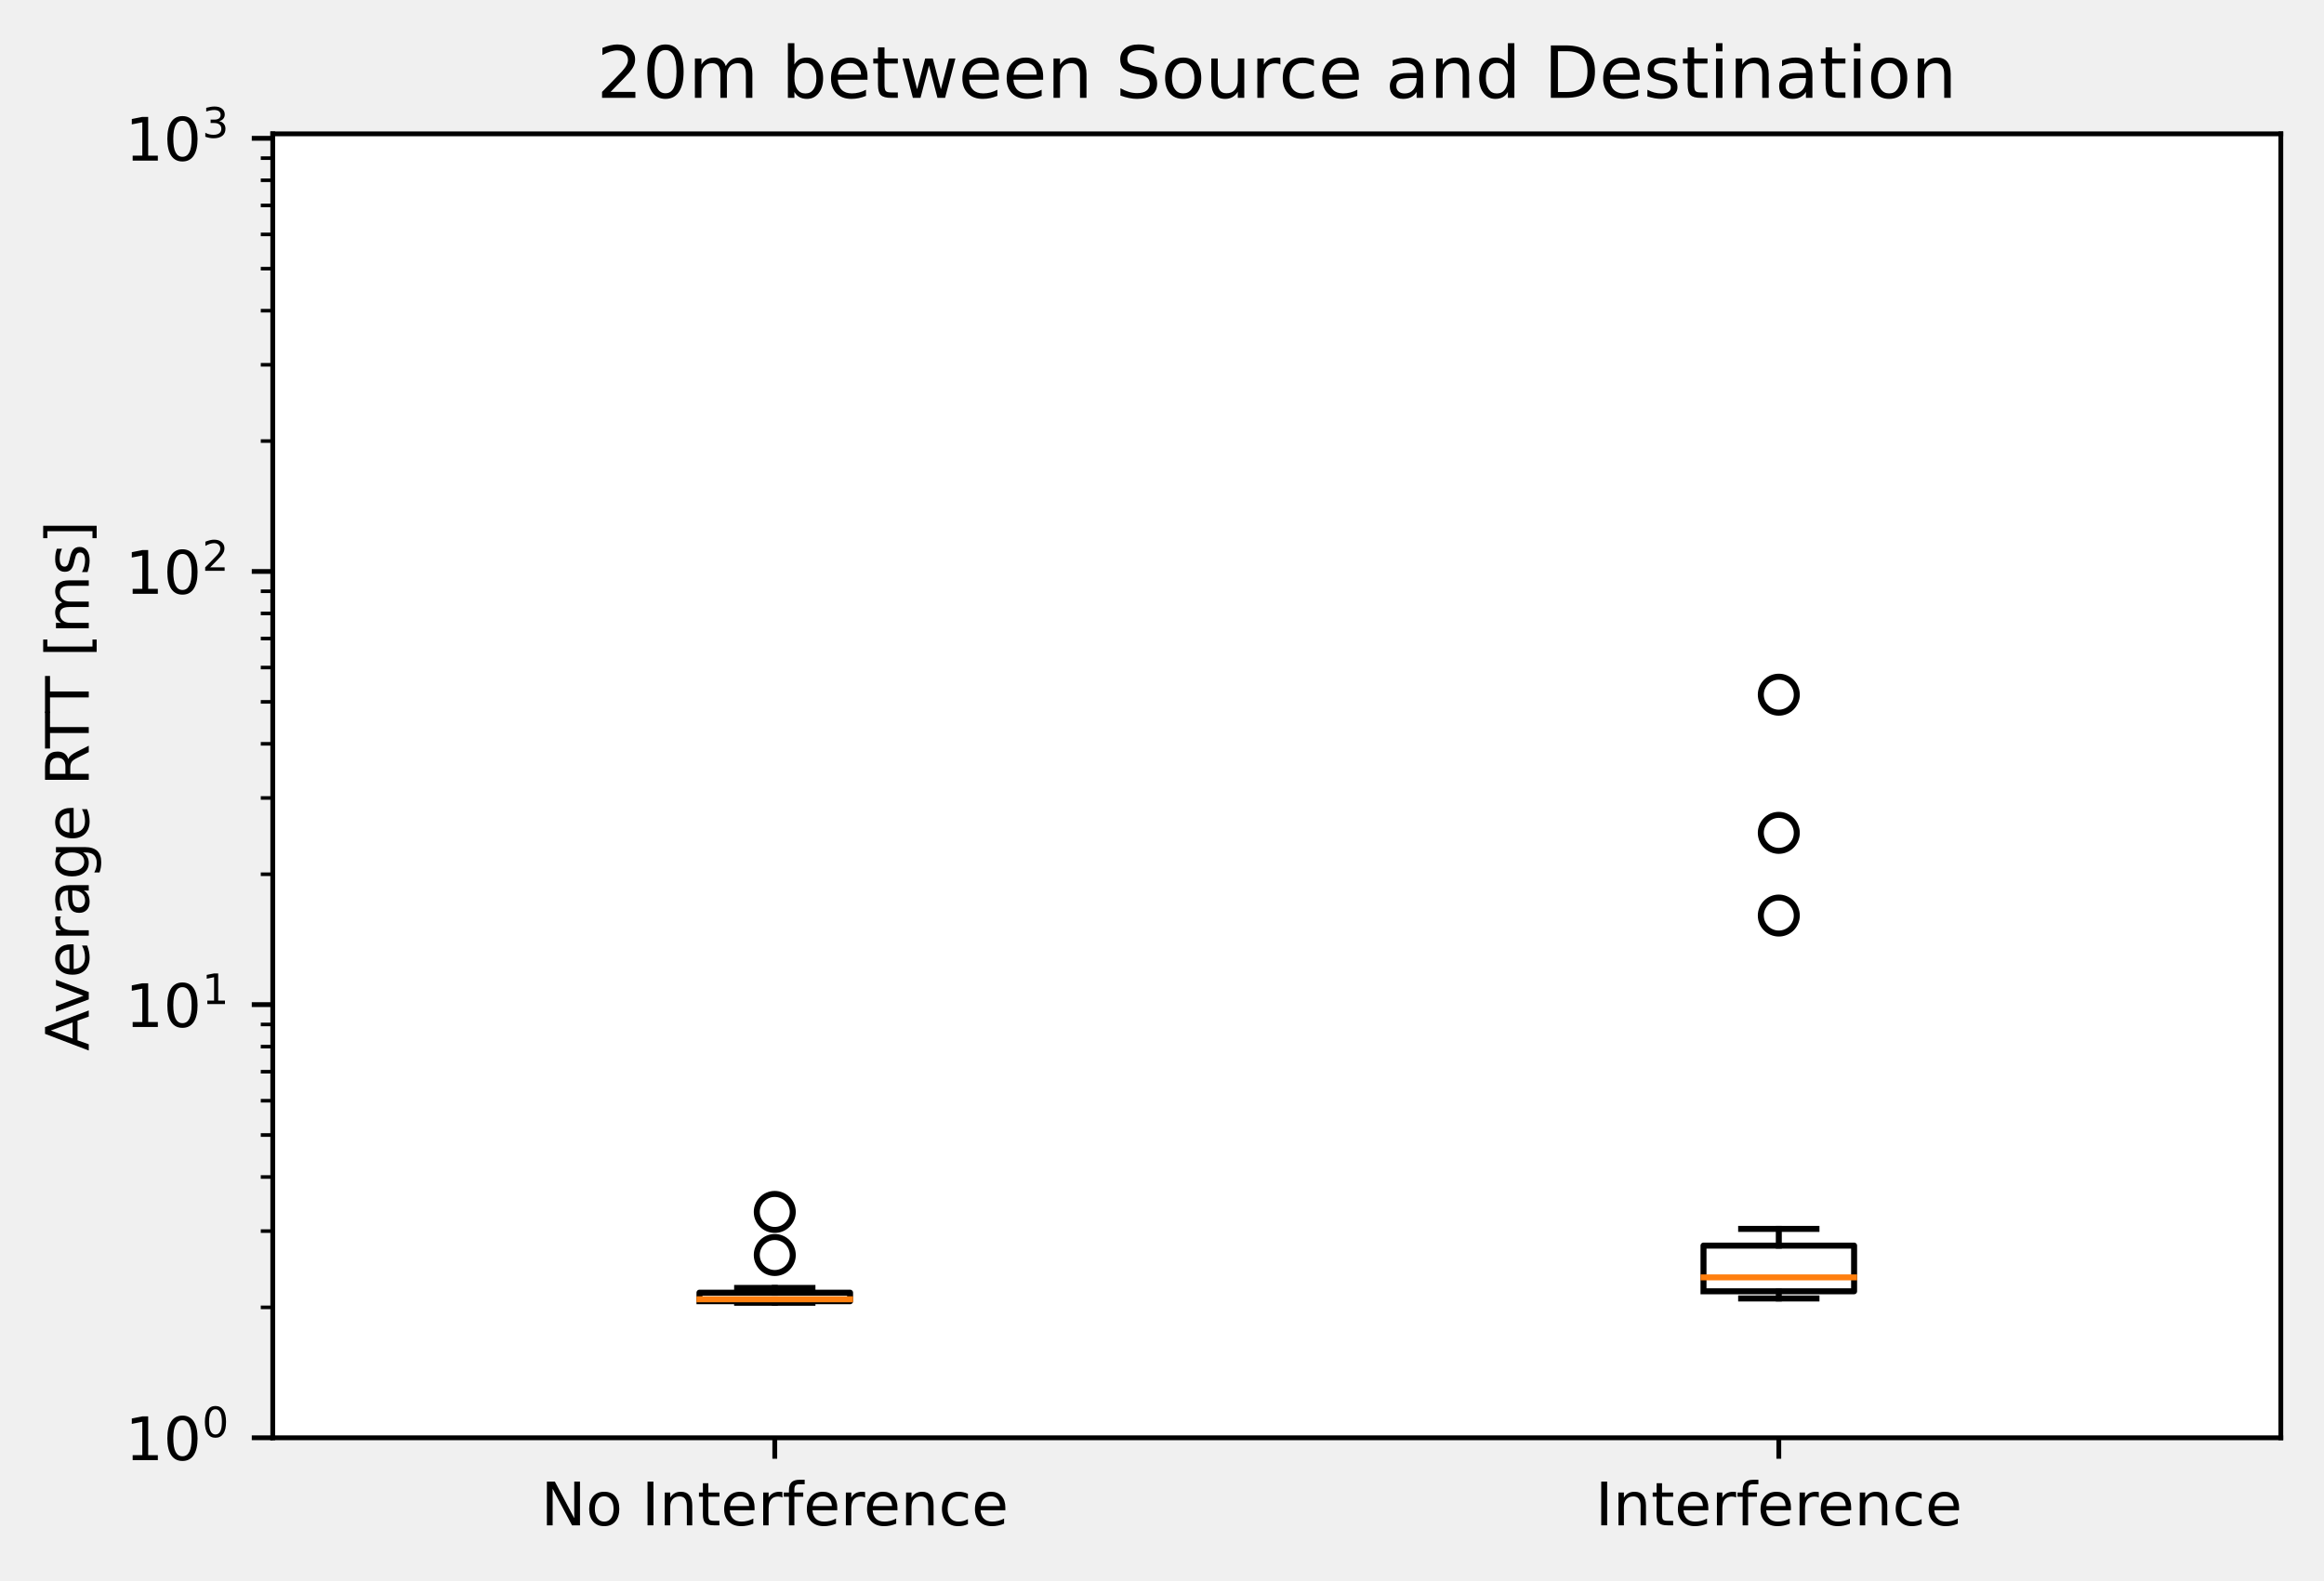
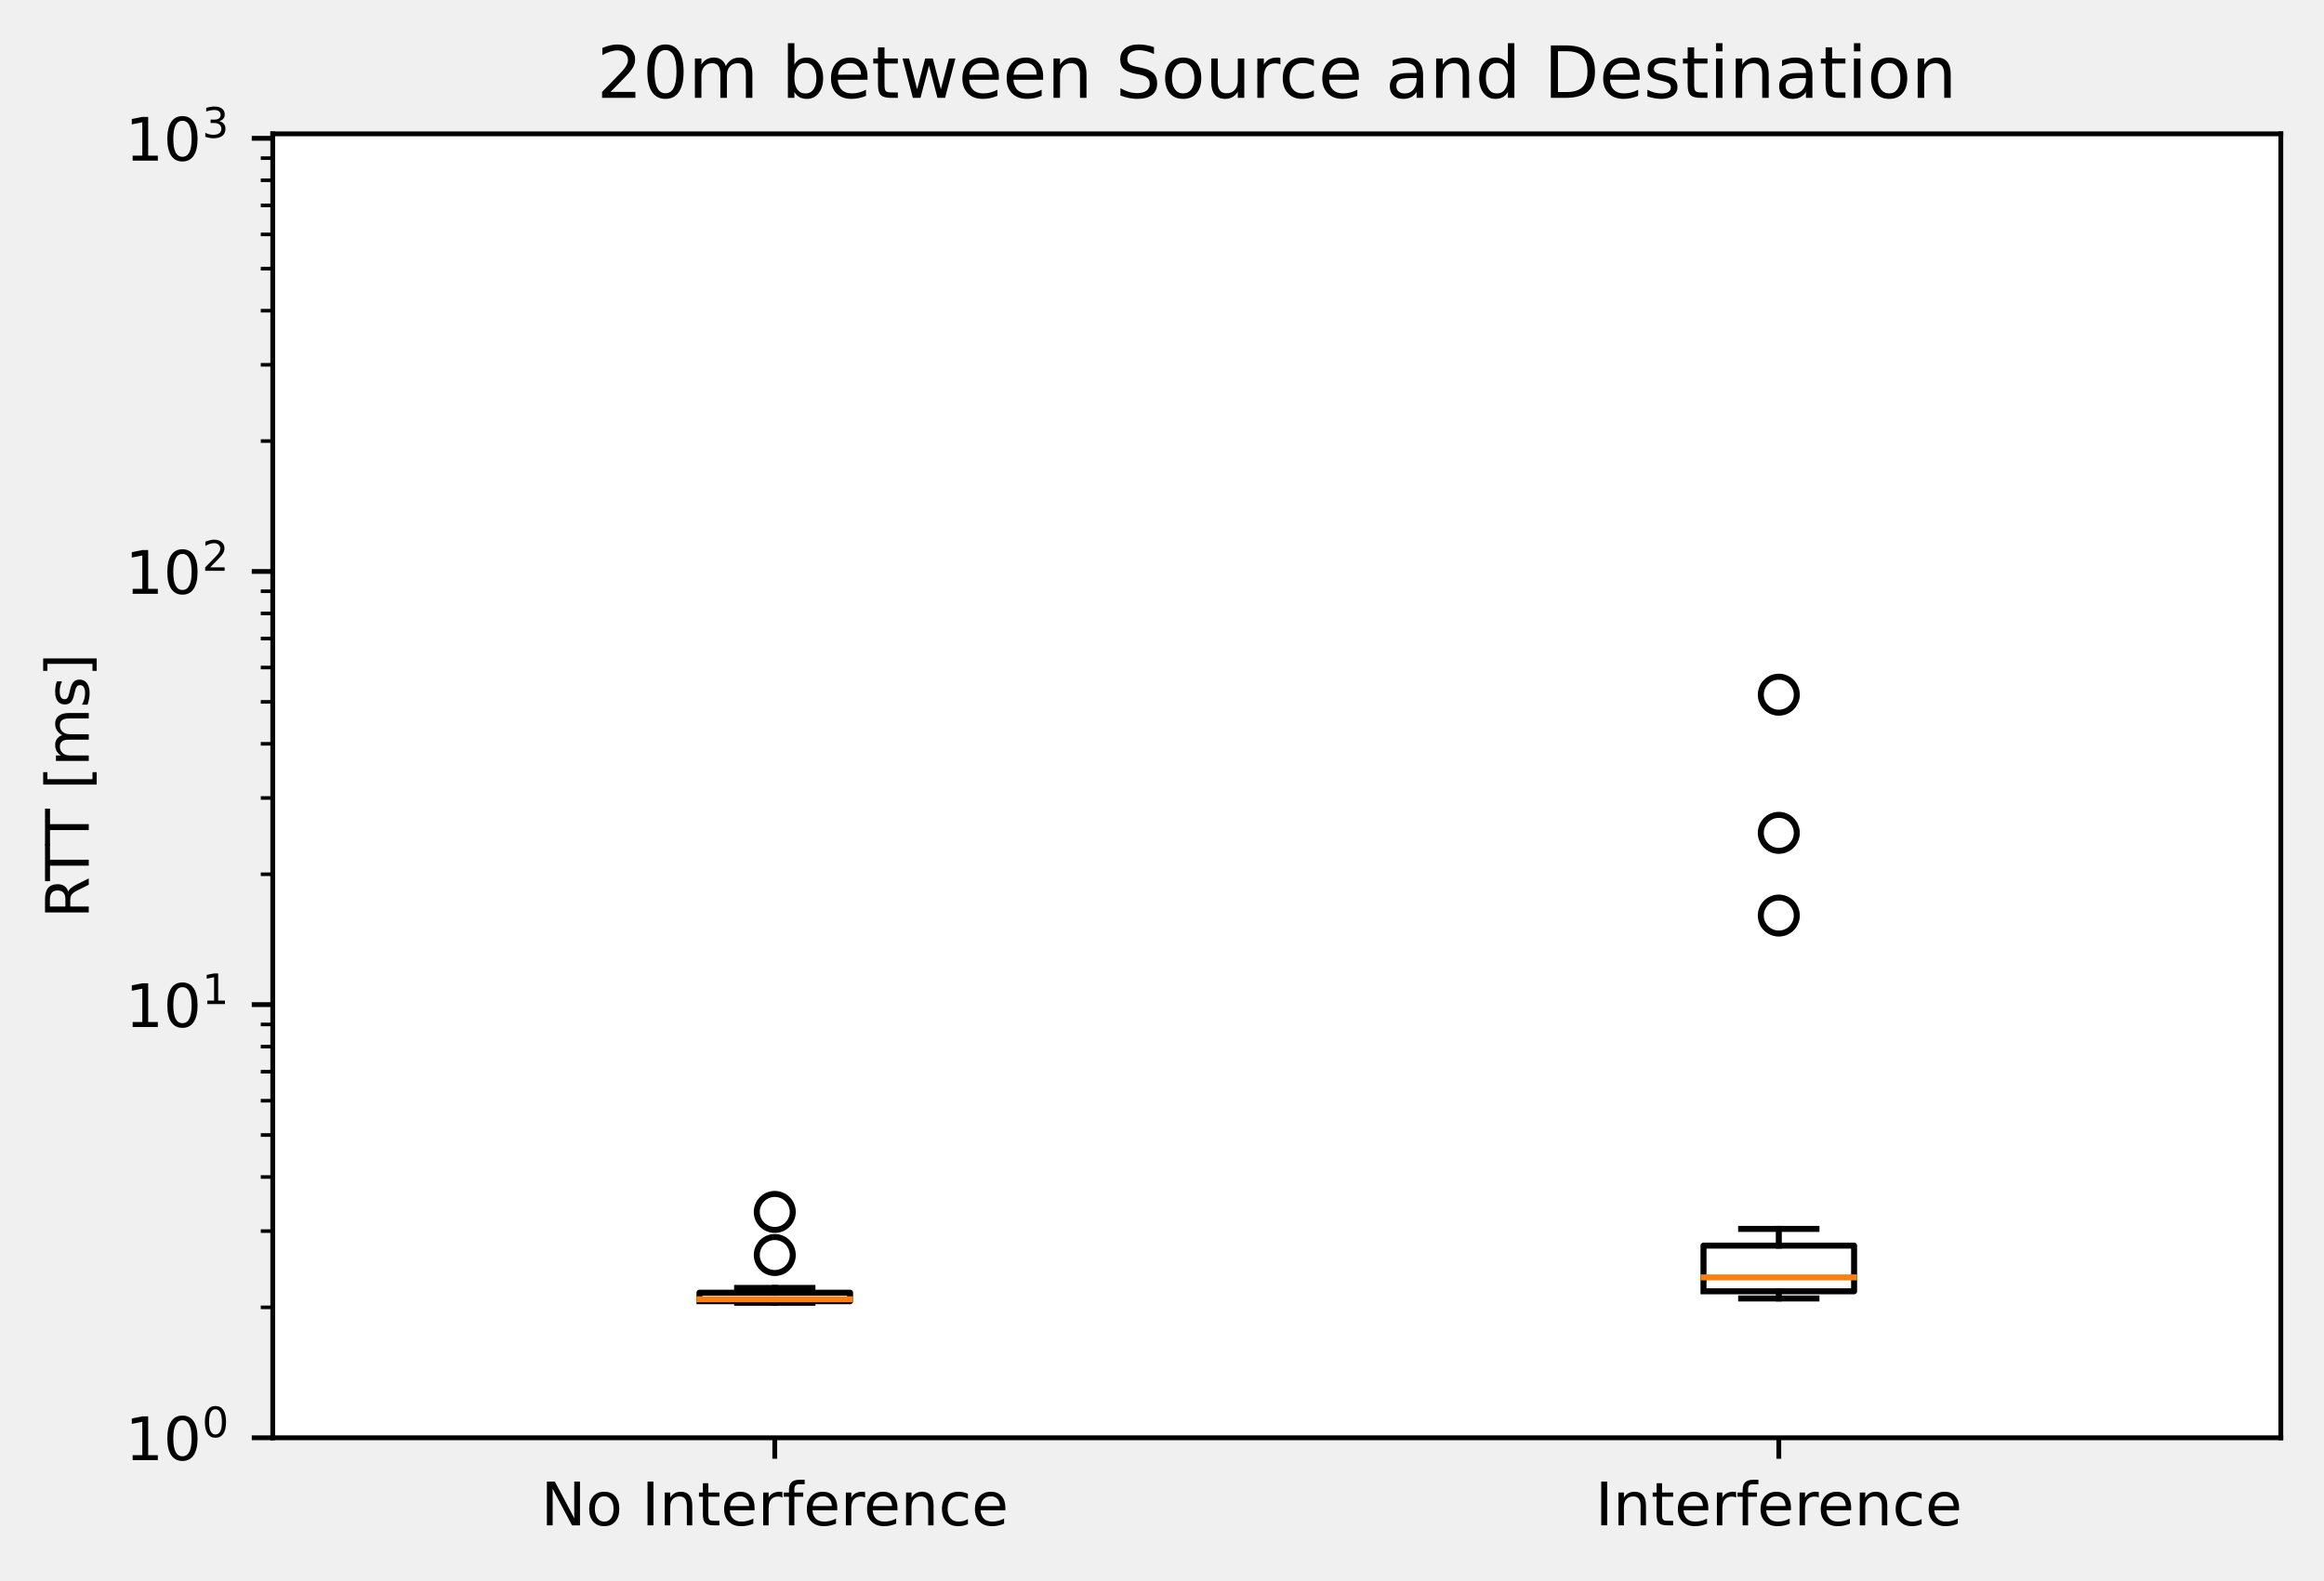
<svg xmlns="http://www.w3.org/2000/svg" xmlns:xlink="http://www.w3.org/1999/xlink" height="263.636pt" version="1.1" viewBox="0 0 387.478 263.636" width="387.478pt">
  <defs>
    <style type="text/css">*{stroke-linecap:butt;stroke-linejoin:round;}</style>
  </defs>
  <g id="figure_1">
    <g id="patch_1">
      <path d="M 0 263.636  L 387.478 263.636  L 387.478 0  L 0 0  z " style="fill:none;" />
    </g>
    <g id="axes_1">
      <g id="patch_2">
        <path d="M 45.478 239.758  L 380.278 239.758  L 380.278 22.318  L 45.478 22.318  z " style="fill:#ffffff;" />
      </g>
      <g id="matplotlib.axis_1">
        <g id="xtick_1">
          <g id="line2d_1">
            <defs>
-               <path d="M 0 0  L 0 3.5  " id="m90da1ed506" style="stroke:#000000;stroke-width:0.8;" />
+               <path d="M 0 0  L 0 3.5  " id="m9124fee676" style="stroke:#000000;stroke-width:0.8;" />
            </defs>
            <g>
-               <use style="stroke:#000000;stroke-width:0.8;" x="129.178" xlink:href="#m90da1ed506" y="239.758" />
+               <use style="stroke:#000000;stroke-width:0.8;" x="129.178" xlink:href="#m9124fee676" y="239.758" />
            </g>
          </g>
          <g id="text_1">
            <g transform="translate(90.20234 254.3566)scale(0.1 -0.1)">
              <defs>
                <path d="M 628 4666  L 1478 4666  L 3547 763  L 3547 4666  L 4159 4666  L 4159 0  L 3309 0  L 1241 3903  L 1241 0  L 628 0  L 628 4666  z " id="DejaVuSans-4e" transform="scale(0.015625)" />
                <path d="M 1959 3097  Q 1497 3097 1228 2736  Q 959 2375 959 1747  Q 959 1119 1226 758  Q 1494 397 1959 397  Q 2419 397 2687 759  Q 2956 1122 2956 1747  Q 2956 2369 2687 2733  Q 2419 3097 1959 3097  z M 1959 3584  Q 2709 3584 3137 3096  Q 3566 2609 3566 1747  Q 3566 888 3137 398  Q 2709 -91 1959 -91  Q 1206 -91 779 398  Q 353 888 353 1747  Q 353 2609 779 3096  Q 1206 3584 1959 3584  z " id="DejaVuSans-6f" transform="scale(0.015625)" />
                <path id="DejaVuSans-20" transform="scale(0.015625)" />
                <path d="M 628 4666  L 1259 4666  L 1259 0  L 628 0  L 628 4666  z " id="DejaVuSans-49" transform="scale(0.015625)" />
                <path d="M 3513 2113  L 3513 0  L 2938 0  L 2938 2094  Q 2938 2591 2744 2837  Q 2550 3084 2163 3084  Q 1697 3084 1428 2787  Q 1159 2491 1159 1978  L 1159 0  L 581 0  L 581 3500  L 1159 3500  L 1159 2956  Q 1366 3272 1645 3428  Q 1925 3584 2291 3584  Q 2894 3584 3203 3211  Q 3513 2838 3513 2113  z " id="DejaVuSans-6e" transform="scale(0.015625)" />
                <path d="M 1172 4494  L 1172 3500  L 2356 3500  L 2356 3053  L 1172 3053  L 1172 1153  Q 1172 725 1289 603  Q 1406 481 1766 481  L 2356 481  L 2356 0  L 1766 0  Q 1100 0 847 248  Q 594 497 594 1153  L 594 3053  L 172 3053  L 172 3500  L 594 3500  L 594 4494  L 1172 4494  z " id="DejaVuSans-74" transform="scale(0.015625)" />
                <path d="M 3597 1894  L 3597 1613  L 953 1613  Q 991 1019 1311 708  Q 1631 397 2203 397  Q 2534 397 2845 478  Q 3156 559 3463 722  L 3463 178  Q 3153 47 2828 -22  Q 2503 -91 2169 -91  Q 1331 -91 842 396  Q 353 884 353 1716  Q 353 2575 817 3079  Q 1281 3584 2069 3584  Q 2775 3584 3186 3129  Q 3597 2675 3597 1894  z M 3022 2063  Q 3016 2534 2758 2815  Q 2500 3097 2075 3097  Q 1594 3097 1305 2825  Q 1016 2553 972 2059  L 3022 2063  z " id="DejaVuSans-65" transform="scale(0.015625)" />
                <path d="M 2631 2963  Q 2534 3019 2420 3045  Q 2306 3072 2169 3072  Q 1681 3072 1420 2755  Q 1159 2438 1159 1844  L 1159 0  L 581 0  L 581 3500  L 1159 3500  L 1159 2956  Q 1341 3275 1631 3429  Q 1922 3584 2338 3584  Q 2397 3584 2469 3576  Q 2541 3569 2628 3553  L 2631 2963  z " id="DejaVuSans-72" transform="scale(0.015625)" />
                <path d="M 2375 4863  L 2375 4384  L 1825 4384  Q 1516 4384 1395 4259  Q 1275 4134 1275 3809  L 1275 3500  L 2222 3500  L 2222 3053  L 1275 3053  L 1275 0  L 697 0  L 697 3053  L 147 3053  L 147 3500  L 697 3500  L 697 3744  Q 697 4328 969 4595  Q 1241 4863 1831 4863  L 2375 4863  z " id="DejaVuSans-66" transform="scale(0.015625)" />
                <path d="M 3122 3366  L 3122 2828  Q 2878 2963 2633 3030  Q 2388 3097 2138 3097  Q 1578 3097 1268 2742  Q 959 2388 959 1747  Q 959 1106 1268 751  Q 1578 397 2138 397  Q 2388 397 2633 464  Q 2878 531 3122 666  L 3122 134  Q 2881 22 2623 -34  Q 2366 -91 2075 -91  Q 1284 -91 818 406  Q 353 903 353 1747  Q 353 2603 823 3093  Q 1294 3584 2113 3584  Q 2378 3584 2631 3529  Q 2884 3475 3122 3366  z " id="DejaVuSans-63" transform="scale(0.015625)" />
              </defs>
              <use xlink:href="#DejaVuSans-4e" />
              <use x="74.805" xlink:href="#DejaVuSans-6f" />
              <use x="135.986" xlink:href="#DejaVuSans-20" />
              <use x="167.773" xlink:href="#DejaVuSans-49" />
              <use x="197.266" xlink:href="#DejaVuSans-6e" />
              <use x="260.645" xlink:href="#DejaVuSans-74" />
              <use x="299.854" xlink:href="#DejaVuSans-65" />
              <use x="361.377" xlink:href="#DejaVuSans-72" />
              <use x="402.49" xlink:href="#DejaVuSans-66" />
              <use x="437.695" xlink:href="#DejaVuSans-65" />
              <use x="499.219" xlink:href="#DejaVuSans-72" />
              <use x="538.082" xlink:href="#DejaVuSans-65" />
              <use x="599.605" xlink:href="#DejaVuSans-6e" />
              <use x="662.984" xlink:href="#DejaVuSans-63" />
              <use x="717.965" xlink:href="#DejaVuSans-65" />
            </g>
          </g>
        </g>
        <g id="xtick_2">
          <g id="line2d_2">
            <g>
-               <use style="stroke:#000000;stroke-width:0.8;" x="296.578" xlink:href="#m90da1ed506" y="239.758" />
+               <use style="stroke:#000000;stroke-width:0.8;" x="296.578" xlink:href="#m9124fee676" y="239.758" />
            </g>
          </g>
          <g id="text_2">
            <g transform="translate(265.9914 254.3566)scale(0.1 -0.1)">
              <use xlink:href="#DejaVuSans-49" />
              <use x="29.492" xlink:href="#DejaVuSans-6e" />
              <use x="92.871" xlink:href="#DejaVuSans-74" />
              <use x="132.08" xlink:href="#DejaVuSans-65" />
              <use x="193.604" xlink:href="#DejaVuSans-72" />
              <use x="234.717" xlink:href="#DejaVuSans-66" />
              <use x="269.922" xlink:href="#DejaVuSans-65" />
              <use x="331.445" xlink:href="#DejaVuSans-72" />
              <use x="370.309" xlink:href="#DejaVuSans-65" />
              <use x="431.832" xlink:href="#DejaVuSans-6e" />
              <use x="495.211" xlink:href="#DejaVuSans-63" />
              <use x="550.191" xlink:href="#DejaVuSans-65" />
            </g>
          </g>
        </g>
      </g>
      <g id="matplotlib.axis_2">
        <g id="ytick_1">
          <g id="line2d_3">
            <defs>
-               <path d="M 0 0  L -3.5 0  " id="md809c5bd81" style="stroke:#000000;stroke-width:0.8;" />
+               <path d="M 0 0  L -3.5 0  " id="mfa837b51e6" style="stroke:#000000;stroke-width:0.8;" />
            </defs>
            <g>
-               <use style="stroke:#000000;stroke-width:0.8;" x="45.478" xlink:href="#md809c5bd81" y="239.758" />
+               <use style="stroke:#000000;stroke-width:0.8;" x="45.478" xlink:href="#mfa837b51e6" y="239.758" />
            </g>
          </g>
          <g id="text_3">
            <g transform="translate(20.87813 243.5573)scale(0.1 -0.1)">
              <defs>
                <path d="M 794 531  L 1825 531  L 1825 4091  L 703 3866  L 703 4441  L 1819 4666  L 2450 4666  L 2450 531  L 3481 531  L 3481 0  L 794 0  L 794 531  z " id="DejaVuSans-31" transform="scale(0.015625)" />
                <path d="M 2034 4250  Q 1547 4250 1301 3770  Q 1056 3291 1056 2328  Q 1056 1369 1301 889  Q 1547 409 2034 409  Q 2525 409 2770 889  Q 3016 1369 3016 2328  Q 3016 3291 2770 3770  Q 2525 4250 2034 4250  z M 2034 4750  Q 2819 4750 3233 4129  Q 3647 3509 3647 2328  Q 3647 1150 3233 529  Q 2819 -91 2034 -91  Q 1250 -91 836 529  Q 422 1150 422 2328  Q 422 3509 836 4129  Q 1250 4750 2034 4750  z " id="DejaVuSans-30" transform="scale(0.015625)" />
              </defs>
              <use transform="translate(0 0.765625)" xlink:href="#DejaVuSans-31" />
              <use transform="translate(63.62305 0.765625)" xlink:href="#DejaVuSans-30" />
              <use transform="translate(128.2031 39.04688)scale(0.7)" xlink:href="#DejaVuSans-30" />
            </g>
          </g>
        </g>
        <g id="ytick_2">
          <g id="line2d_4">
            <g>
-               <use style="stroke:#000000;stroke-width:0.8;" x="45.478" xlink:href="#md809c5bd81" y="167.526" />
+               <use style="stroke:#000000;stroke-width:0.8;" x="45.478" xlink:href="#mfa837b51e6" y="167.526" />
            </g>
          </g>
          <g id="text_4">
            <g transform="translate(20.87813 171.3253)scale(0.1 -0.1)">
              <use transform="translate(0 0.684375)" xlink:href="#DejaVuSans-31" />
              <use transform="translate(63.62305 0.684375)" xlink:href="#DejaVuSans-30" />
              <use transform="translate(128.2031 38.96563)scale(0.7)" xlink:href="#DejaVuSans-31" />
            </g>
          </g>
        </g>
        <g id="ytick_3">
          <g id="line2d_5">
            <g>
-               <use style="stroke:#000000;stroke-width:0.8;" x="45.478" xlink:href="#md809c5bd81" y="95.294" />
+               <use style="stroke:#000000;stroke-width:0.8;" x="45.478" xlink:href="#mfa837b51e6" y="95.294" />
            </g>
          </g>
          <g id="text_5">
            <g transform="translate(20.87813 99.09333)scale(0.1 -0.1)">
              <defs>
                <path d="M 1228 531  L 3431 531  L 3431 0  L 469 0  L 469 531  Q 828 903 1448 1529  Q 2069 2156 2228 2338  Q 2531 2678 2651 2914  Q 2772 3150 2772 3378  Q 2772 3750 2511 3984  Q 2250 4219 1831 4219  Q 1534 4219 1204 4116  Q 875 4013 500 3803  L 500 4441  Q 881 4594 1212 4672  Q 1544 4750 1819 4750  Q 2544 4750 2975 4387  Q 3406 4025 3406 3419  Q 3406 3131 3298 2873  Q 3191 2616 2906 2266  Q 2828 2175 2409 1742  Q 1991 1309 1228 531  z " id="DejaVuSans-32" transform="scale(0.015625)" />
              </defs>
              <use transform="translate(0 0.765625)" xlink:href="#DejaVuSans-31" />
              <use transform="translate(63.62305 0.765625)" xlink:href="#DejaVuSans-30" />
              <use transform="translate(128.2031 39.04688)scale(0.7)" xlink:href="#DejaVuSans-32" />
            </g>
          </g>
        </g>
        <g id="ytick_4">
          <g id="line2d_6">
            <g>
-               <use style="stroke:#000000;stroke-width:0.8;" x="45.478" xlink:href="#md809c5bd81" y="23.062" />
+               <use style="stroke:#000000;stroke-width:0.8;" x="45.478" xlink:href="#mfa837b51e6" y="23.062" />
            </g>
          </g>
          <g id="text_6">
            <g transform="translate(20.87813 26.86133)scale(0.1 -0.1)">
              <defs>
                <path d="M 2597 2516  Q 3050 2419 3304 2112  Q 3559 1806 3559 1356  Q 3559 666 3084 287  Q 2609 -91 1734 -91  Q 1441 -91 1130 -33  Q 819 25 488 141  L 488 750  Q 750 597 1062 519  Q 1375 441 1716 441  Q 2309 441 2620 675  Q 2931 909 2931 1356  Q 2931 1769 2642 2001  Q 2353 2234 1838 2234  L 1294 2234  L 1294 2753  L 1863 2753  Q 2328 2753 2575 2939  Q 2822 3125 2822 3475  Q 2822 3834 2567 4026  Q 2313 4219 1838 4219  Q 1578 4219 1281 4162  Q 984 4106 628 3988  L 628 4550  Q 988 4650 1302 4700  Q 1616 4750 1894 4750  Q 2613 4750 3031 4423  Q 3450 4097 3450 3541  Q 3450 3153 3228 2886  Q 3006 2619 2597 2516  z " id="DejaVuSans-33" transform="scale(0.015625)" />
              </defs>
              <use transform="translate(0 0.765625)" xlink:href="#DejaVuSans-31" />
              <use transform="translate(63.62305 0.765625)" xlink:href="#DejaVuSans-30" />
              <use transform="translate(128.2031 39.04688)scale(0.7)" xlink:href="#DejaVuSans-33" />
            </g>
          </g>
        </g>
        <g id="ytick_5">
          <g id="line2d_7">
            <defs>
-               <path d="M 0 0  L -2 0  " id="mb0382b0c5c" style="stroke:#000000;stroke-width:0.6;" />
+               <path d="M 0 0  L -2 0  " id="mb1463abcd6" style="stroke:#000000;stroke-width:0.6;" />
            </defs>
            <g>
-               <use style="stroke:#000000;stroke-width:0.6;" x="45.478" xlink:href="#mb0382b0c5c" y="218.014" />
+               <use style="stroke:#000000;stroke-width:0.6;" x="45.478" xlink:href="#mb1463abcd6" y="218.014" />
            </g>
          </g>
        </g>
        <g id="ytick_6">
          <g id="line2d_8">
            <g>
-               <use style="stroke:#000000;stroke-width:0.6;" x="45.478" xlink:href="#mb0382b0c5c" y="205.295" />
+               <use style="stroke:#000000;stroke-width:0.6;" x="45.478" xlink:href="#mb1463abcd6" y="205.295" />
            </g>
          </g>
        </g>
        <g id="ytick_7">
          <g id="line2d_9">
            <g>
-               <use style="stroke:#000000;stroke-width:0.6;" x="45.478" xlink:href="#mb0382b0c5c" y="196.27" />
+               <use style="stroke:#000000;stroke-width:0.6;" x="45.478" xlink:href="#mb1463abcd6" y="196.27" />
            </g>
          </g>
        </g>
        <g id="ytick_8">
          <g id="line2d_10">
            <g>
-               <use style="stroke:#000000;stroke-width:0.6;" x="45.478" xlink:href="#mb0382b0c5c" y="189.27" />
+               <use style="stroke:#000000;stroke-width:0.6;" x="45.478" xlink:href="#mb1463abcd6" y="189.27" />
            </g>
          </g>
        </g>
        <g id="ytick_9">
          <g id="line2d_11">
            <g>
-               <use style="stroke:#000000;stroke-width:0.6;" x="45.478" xlink:href="#mb0382b0c5c" y="183.551" />
+               <use style="stroke:#000000;stroke-width:0.6;" x="45.478" xlink:href="#mb1463abcd6" y="183.551" />
            </g>
          </g>
        </g>
        <g id="ytick_10">
          <g id="line2d_12">
            <g>
-               <use style="stroke:#000000;stroke-width:0.6;" x="45.478" xlink:href="#mb0382b0c5c" y="178.715" />
+               <use style="stroke:#000000;stroke-width:0.6;" x="45.478" xlink:href="#mb1463abcd6" y="178.715" />
            </g>
          </g>
        </g>
        <g id="ytick_11">
          <g id="line2d_13">
            <g>
-               <use style="stroke:#000000;stroke-width:0.6;" x="45.478" xlink:href="#mb0382b0c5c" y="174.526" />
+               <use style="stroke:#000000;stroke-width:0.6;" x="45.478" xlink:href="#mb1463abcd6" y="174.526" />
            </g>
          </g>
        </g>
        <g id="ytick_12">
          <g id="line2d_14">
            <g>
-               <use style="stroke:#000000;stroke-width:0.6;" x="45.478" xlink:href="#mb0382b0c5c" y="170.831" />
+               <use style="stroke:#000000;stroke-width:0.6;" x="45.478" xlink:href="#mb1463abcd6" y="170.831" />
            </g>
          </g>
        </g>
        <g id="ytick_13">
          <g id="line2d_15">
            <g>
-               <use style="stroke:#000000;stroke-width:0.6;" x="45.478" xlink:href="#mb0382b0c5c" y="145.782" />
+               <use style="stroke:#000000;stroke-width:0.6;" x="45.478" xlink:href="#mb1463abcd6" y="145.782" />
            </g>
          </g>
        </g>
        <g id="ytick_14">
          <g id="line2d_16">
            <g>
-               <use style="stroke:#000000;stroke-width:0.6;" x="45.478" xlink:href="#mb0382b0c5c" y="133.063" />
+               <use style="stroke:#000000;stroke-width:0.6;" x="45.478" xlink:href="#mb1463abcd6" y="133.063" />
            </g>
          </g>
        </g>
        <g id="ytick_15">
          <g id="line2d_17">
            <g>
-               <use style="stroke:#000000;stroke-width:0.6;" x="45.478" xlink:href="#mb0382b0c5c" y="124.038" />
+               <use style="stroke:#000000;stroke-width:0.6;" x="45.478" xlink:href="#mb1463abcd6" y="124.038" />
            </g>
          </g>
        </g>
        <g id="ytick_16">
          <g id="line2d_18">
            <g>
-               <use style="stroke:#000000;stroke-width:0.6;" x="45.478" xlink:href="#mb0382b0c5c" y="117.038" />
+               <use style="stroke:#000000;stroke-width:0.6;" x="45.478" xlink:href="#mb1463abcd6" y="117.038" />
            </g>
          </g>
        </g>
        <g id="ytick_17">
          <g id="line2d_19">
            <g>
-               <use style="stroke:#000000;stroke-width:0.6;" x="45.478" xlink:href="#mb0382b0c5c" y="111.319" />
+               <use style="stroke:#000000;stroke-width:0.6;" x="45.478" xlink:href="#mb1463abcd6" y="111.319" />
            </g>
          </g>
        </g>
        <g id="ytick_18">
          <g id="line2d_20">
            <g>
-               <use style="stroke:#000000;stroke-width:0.6;" x="45.478" xlink:href="#mb0382b0c5c" y="106.483" />
+               <use style="stroke:#000000;stroke-width:0.6;" x="45.478" xlink:href="#mb1463abcd6" y="106.483" />
            </g>
          </g>
        </g>
        <g id="ytick_19">
          <g id="line2d_21">
            <g>
-               <use style="stroke:#000000;stroke-width:0.6;" x="45.478" xlink:href="#mb0382b0c5c" y="102.294" />
+               <use style="stroke:#000000;stroke-width:0.6;" x="45.478" xlink:href="#mb1463abcd6" y="102.294" />
            </g>
          </g>
        </g>
        <g id="ytick_20">
          <g id="line2d_22">
            <g>
-               <use style="stroke:#000000;stroke-width:0.6;" x="45.478" xlink:href="#mb0382b0c5c" y="98.599" />
+               <use style="stroke:#000000;stroke-width:0.6;" x="45.478" xlink:href="#mb1463abcd6" y="98.599" />
            </g>
          </g>
        </g>
        <g id="ytick_21">
          <g id="line2d_23">
            <g>
-               <use style="stroke:#000000;stroke-width:0.6;" x="45.478" xlink:href="#mb0382b0c5c" y="73.55" />
+               <use style="stroke:#000000;stroke-width:0.6;" x="45.478" xlink:href="#mb1463abcd6" y="73.55" />
            </g>
          </g>
        </g>
        <g id="ytick_22">
          <g id="line2d_24">
            <g>
-               <use style="stroke:#000000;stroke-width:0.6;" x="45.478" xlink:href="#mb0382b0c5c" y="60.831" />
+               <use style="stroke:#000000;stroke-width:0.6;" x="45.478" xlink:href="#mb1463abcd6" y="60.831" />
            </g>
          </g>
        </g>
        <g id="ytick_23">
          <g id="line2d_25">
            <g>
-               <use style="stroke:#000000;stroke-width:0.6;" x="45.478" xlink:href="#mb0382b0c5c" y="51.806" />
+               <use style="stroke:#000000;stroke-width:0.6;" x="45.478" xlink:href="#mb1463abcd6" y="51.806" />
            </g>
          </g>
        </g>
        <g id="ytick_24">
          <g id="line2d_26">
            <g>
-               <use style="stroke:#000000;stroke-width:0.6;" x="45.478" xlink:href="#mb0382b0c5c" y="44.806" />
+               <use style="stroke:#000000;stroke-width:0.6;" x="45.478" xlink:href="#mb1463abcd6" y="44.806" />
            </g>
          </g>
        </g>
        <g id="ytick_25">
          <g id="line2d_27">
            <g>
-               <use style="stroke:#000000;stroke-width:0.6;" x="45.478" xlink:href="#mb0382b0c5c" y="39.087" />
+               <use style="stroke:#000000;stroke-width:0.6;" x="45.478" xlink:href="#mb1463abcd6" y="39.087" />
            </g>
          </g>
        </g>
        <g id="ytick_26">
          <g id="line2d_28">
            <g>
-               <use style="stroke:#000000;stroke-width:0.6;" x="45.478" xlink:href="#mb0382b0c5c" y="34.251" />
+               <use style="stroke:#000000;stroke-width:0.6;" x="45.478" xlink:href="#mb1463abcd6" y="34.251" />
            </g>
          </g>
        </g>
        <g id="ytick_27">
          <g id="line2d_29">
            <g>
-               <use style="stroke:#000000;stroke-width:0.6;" x="45.478" xlink:href="#mb0382b0c5c" y="30.062" />
+               <use style="stroke:#000000;stroke-width:0.6;" x="45.478" xlink:href="#mb1463abcd6" y="30.062" />
            </g>
          </g>
        </g>
        <g id="ytick_28">
          <g id="line2d_30">
            <g>
-               <use style="stroke:#000000;stroke-width:0.6;" x="45.478" xlink:href="#mb0382b0c5c" y="26.367" />
+               <use style="stroke:#000000;stroke-width:0.6;" x="45.478" xlink:href="#mb1463abcd6" y="26.367" />
            </g>
          </g>
        </g>
        <g id="text_7">
-           <g transform="translate(14.79844 175.2577)rotate(-90)scale(0.1 -0.1)">
+           <g transform="translate(14.79844 153.1358)rotate(-90)scale(0.1 -0.1)">
            <defs>
-               <path d="M 2188 4044  L 1331 1722  L 3047 1722  L 2188 4044  z M 1831 4666  L 2547 4666  L 4325 0  L 3669 0  L 3244 1197  L 1141 1197  L 716 0  L 50 0  L 1831 4666  z " id="DejaVuSans-41" transform="scale(0.015625)" />
-               <path d="M 191 3500  L 800 3500  L 1894 563  L 2988 3500  L 3597 3500  L 2284 0  L 1503 0  L 191 3500  z " id="DejaVuSans-76" transform="scale(0.015625)" />
-               <path d="M 2194 1759  Q 1497 1759 1228 1600  Q 959 1441 959 1056  Q 959 750 1161 570  Q 1363 391 1709 391  Q 2188 391 2477 730  Q 2766 1069 2766 1631  L 2766 1759  L 2194 1759  z M 3341 1997  L 3341 0  L 2766 0  L 2766 531  Q 2569 213 2275 61  Q 1981 -91 1556 -91  Q 1019 -91 701 211  Q 384 513 384 1019  Q 384 1609 779 1909  Q 1175 2209 1959 2209  L 2766 2209  L 2766 2266  Q 2766 2663 2505 2880  Q 2244 3097 1772 3097  Q 1472 3097 1187 3025  Q 903 2953 641 2809  L 641 3341  Q 956 3463 1253 3523  Q 1550 3584 1831 3584  Q 2591 3584 2966 3190  Q 3341 2797 3341 1997  z " id="DejaVuSans-61" transform="scale(0.015625)" />
-               <path d="M 2906 1791  Q 2906 2416 2648 2759  Q 2391 3103 1925 3103  Q 1463 3103 1205 2759  Q 947 2416 947 1791  Q 947 1169 1205 825  Q 1463 481 1925 481  Q 2391 481 2648 825  Q 2906 1169 2906 1791  z M 3481 434  Q 3481 -459 3084 -895  Q 2688 -1331 1869 -1331  Q 1566 -1331 1297 -1286  Q 1028 -1241 775 -1147  L 775 -588  Q 1028 -725 1275 -790  Q 1522 -856 1778 -856  Q 2344 -856 2625 -561  Q 2906 -266 2906 331  L 2906 616  Q 2728 306 2450 153  Q 2172 0 1784 0  Q 1141 0 747 490  Q 353 981 353 1791  Q 353 2603 747 3093  Q 1141 3584 1784 3584  Q 2172 3584 2450 3431  Q 2728 3278 2906 2969  L 2906 3500  L 3481 3500  L 3481 434  z " id="DejaVuSans-67" transform="scale(0.015625)" />
              <path d="M 2841 2188  Q 3044 2119 3236 1894  Q 3428 1669 3622 1275  L 4263 0  L 3584 0  L 2988 1197  Q 2756 1666 2539 1819  Q 2322 1972 1947 1972  L 1259 1972  L 1259 0  L 628 0  L 628 4666  L 2053 4666  Q 2853 4666 3247 4331  Q 3641 3997 3641 3322  Q 3641 2881 3436 2590  Q 3231 2300 2841 2188  z M 1259 4147  L 1259 2491  L 2053 2491  Q 2509 2491 2742 2702  Q 2975 2913 2975 3322  Q 2975 3731 2742 3939  Q 2509 4147 2053 4147  L 1259 4147  z " id="DejaVuSans-52" transform="scale(0.015625)" />
              <path d="M -19 4666  L 3928 4666  L 3928 4134  L 2272 4134  L 2272 0  L 1638 0  L 1638 4134  L -19 4134  L -19 4666  z " id="DejaVuSans-54" transform="scale(0.015625)" />
              <path d="M 550 4863  L 1875 4863  L 1875 4416  L 1125 4416  L 1125 -397  L 1875 -397  L 1875 -844  L 550 -844  L 550 4863  z " id="DejaVuSans-5b" transform="scale(0.015625)" />
              <path d="M 3328 2828  Q 3544 3216 3844 3400  Q 4144 3584 4550 3584  Q 5097 3584 5394 3201  Q 5691 2819 5691 2113  L 5691 0  L 5113 0  L 5113 2094  Q 5113 2597 4934 2840  Q 4756 3084 4391 3084  Q 3944 3084 3684 2787  Q 3425 2491 3425 1978  L 3425 0  L 2847 0  L 2847 2094  Q 2847 2600 2669 2842  Q 2491 3084 2119 3084  Q 1678 3084 1418 2786  Q 1159 2488 1159 1978  L 1159 0  L 581 0  L 581 3500  L 1159 3500  L 1159 2956  Q 1356 3278 1631 3431  Q 1906 3584 2284 3584  Q 2666 3584 2933 3390  Q 3200 3197 3328 2828  z " id="DejaVuSans-6d" transform="scale(0.015625)" />
              <path d="M 2834 3397  L 2834 2853  Q 2591 2978 2328 3040  Q 2066 3103 1784 3103  Q 1356 3103 1142 2972  Q 928 2841 928 2578  Q 928 2378 1081 2264  Q 1234 2150 1697 2047  L 1894 2003  Q 2506 1872 2764 1633  Q 3022 1394 3022 966  Q 3022 478 2636 193  Q 2250 -91 1575 -91  Q 1294 -91 989 -36  Q 684 19 347 128  L 347 722  Q 666 556 975 473  Q 1284 391 1588 391  Q 1994 391 2212 530  Q 2431 669 2431 922  Q 2431 1156 2273 1281  Q 2116 1406 1581 1522  L 1381 1569  Q 847 1681 609 1914  Q 372 2147 372 2553  Q 372 3047 722 3315  Q 1072 3584 1716 3584  Q 2034 3584 2315 3537  Q 2597 3491 2834 3397  z " id="DejaVuSans-73" transform="scale(0.015625)" />
              <path d="M 1947 4863  L 1947 -844  L 622 -844  L 622 -397  L 1369 -397  L 1369 4416  L 622 4416  L 622 4863  L 1947 4863  z " id="DejaVuSans-5d" transform="scale(0.015625)" />
            </defs>
-             <use xlink:href="#DejaVuSans-41" />
-             <use x="62.533" xlink:href="#DejaVuSans-76" />
-             <use x="121.713" xlink:href="#DejaVuSans-65" />
-             <use x="183.236" xlink:href="#DejaVuSans-72" />
-             <use x="224.35" xlink:href="#DejaVuSans-61" />
-             <use x="285.629" xlink:href="#DejaVuSans-67" />
-             <use x="349.105" xlink:href="#DejaVuSans-65" />
-             <use x="410.629" xlink:href="#DejaVuSans-20" />
-             <use x="442.416" xlink:href="#DejaVuSans-52" />
-             <use x="504.648" xlink:href="#DejaVuSans-54" />
-             <use x="563.982" xlink:href="#DejaVuSans-54" />
-             <use x="625.066" xlink:href="#DejaVuSans-20" />
-             <use x="656.854" xlink:href="#DejaVuSans-5b" />
-             <use x="695.867" xlink:href="#DejaVuSans-6d" />
-             <use x="793.279" xlink:href="#DejaVuSans-73" />
-             <use x="845.379" xlink:href="#DejaVuSans-5d" />
+             <use xlink:href="#DejaVuSans-52" />
+             <use x="62.232" xlink:href="#DejaVuSans-54" />
+             <use x="121.566" xlink:href="#DejaVuSans-54" />
+             <use x="182.65" xlink:href="#DejaVuSans-20" />
+             <use x="214.438" xlink:href="#DejaVuSans-5b" />
+             <use x="253.451" xlink:href="#DejaVuSans-6d" />
+             <use x="350.863" xlink:href="#DejaVuSans-73" />
+             <use x="402.963" xlink:href="#DejaVuSans-5d" />
          </g>
        </g>
      </g>
      <g id="line2d_31">
-         <path clip-path="url(#p39e58c123c)" d="M 116.623 216.988  L 141.733 216.988  L 141.733 215.564  L 116.623 215.564  L 116.623 216.988  " style="fill:none;stroke:#000000;stroke-linecap:square;" />
+         <path clip-path="url(#pf49bce2845)" d="M 116.623 216.988  L 141.733 216.988  L 141.733 215.564  L 116.623 215.564  L 116.623 216.988  " style="fill:none;stroke:#000000;stroke-linecap:square;" />
      </g>
      <g id="line2d_32">
-         <path clip-path="url(#p39e58c123c)" d="M 129.178 216.988  L 129.178 217.24  " style="fill:none;stroke:#000000;stroke-linecap:square;" />
+         <path clip-path="url(#pf49bce2845)" d="M 129.178 216.988  L 129.178 217.24  " style="fill:none;stroke:#000000;stroke-linecap:square;" />
      </g>
      <g id="line2d_33">
-         <path clip-path="url(#p39e58c123c)" d="M 129.178 215.564  L 129.178 214.769  " style="fill:none;stroke:#000000;stroke-linecap:square;" />
+         <path clip-path="url(#pf49bce2845)" d="M 129.178 215.564  L 129.178 214.769  " style="fill:none;stroke:#000000;stroke-linecap:square;" />
      </g>
      <g id="line2d_34">
-         <path clip-path="url(#p39e58c123c)" d="M 122.901 217.24  L 135.456 217.24  " style="fill:none;stroke:#000000;stroke-linecap:square;" />
+         <path clip-path="url(#pf49bce2845)" d="M 122.901 217.24  L 135.456 217.24  " style="fill:none;stroke:#000000;stroke-linecap:square;" />
      </g>
      <g id="line2d_35">
-         <path clip-path="url(#p39e58c123c)" d="M 122.901 214.769  L 135.456 214.769  " style="fill:none;stroke:#000000;stroke-linecap:square;" />
+         <path clip-path="url(#pf49bce2845)" d="M 122.901 214.769  L 135.456 214.769  " style="fill:none;stroke:#000000;stroke-linecap:square;" />
      </g>
      <g id="line2d_36">
        <defs>
-           <path d="M 0 3  C 0.796 3 1.559 2.684 2.121 2.121  C 2.684 1.559 3 0.796 3 0  C 3 -0.796 2.684 -1.559 2.121 -2.121  C 1.559 -2.684 0.796 -3 0 -3  C -0.796 -3 -1.559 -2.684 -2.121 -2.121  C -2.684 -1.559 -3 -0.796 -3 0  C -3 0.796 -2.684 1.559 -2.121 2.121  C -1.559 2.684 -0.796 3 0 3  z " id="mfa27c5223e" style="stroke:#000000;" />
+           <path d="M 0 3  C 0.796 3 1.559 2.684 2.121 2.121  C 2.684 1.559 3 0.796 3 0  C 3 -0.796 2.684 -1.559 2.121 -2.121  C 1.559 -2.684 0.796 -3 0 -3  C -0.796 -3 -1.559 -2.684 -2.121 -2.121  C -2.684 -1.559 -3 -0.796 -3 0  C -3 0.796 -2.684 1.559 -2.121 2.121  C -1.559 2.684 -0.796 3 0 3  z " id="m7a6a17e08f" style="stroke:#000000;" />
        </defs>
-         <g clip-path="url(#p39e58c123c)">
-           <use style="fill-opacity:0;stroke:#000000;" x="129.178" xlink:href="#mfa27c5223e" y="202.096" />
-           <use style="fill-opacity:0;stroke:#000000;" x="129.178" xlink:href="#mfa27c5223e" y="209.281" />
+         <g clip-path="url(#pf49bce2845)">
+           <use style="fill-opacity:0;stroke:#000000;" x="129.178" xlink:href="#m7a6a17e08f" y="202.096" />
+           <use style="fill-opacity:0;stroke:#000000;" x="129.178" xlink:href="#m7a6a17e08f" y="209.281" />
        </g>
      </g>
      <g id="line2d_37">
-         <path clip-path="url(#p39e58c123c)" d="M 284.023 215.325  L 309.133 215.325  L 309.133 207.712  L 284.023 207.712  L 284.023 215.325  " style="fill:none;stroke:#000000;stroke-linecap:square;" />
+         <path clip-path="url(#pf49bce2845)" d="M 284.023 215.325  L 309.133 215.325  L 309.133 207.712  L 284.023 207.712  L 284.023 215.325  " style="fill:none;stroke:#000000;stroke-linecap:square;" />
      </g>
      <g id="line2d_38">
-         <path clip-path="url(#p39e58c123c)" d="M 296.578 215.325  L 296.578 216.528  " style="fill:none;stroke:#000000;stroke-linecap:square;" />
+         <path clip-path="url(#pf49bce2845)" d="M 296.578 215.325  L 296.578 216.528  " style="fill:none;stroke:#000000;stroke-linecap:square;" />
      </g>
      <g id="line2d_39">
-         <path clip-path="url(#p39e58c123c)" d="M 296.578 207.712  L 296.578 204.921  " style="fill:none;stroke:#000000;stroke-linecap:square;" />
+         <path clip-path="url(#pf49bce2845)" d="M 296.578 207.712  L 296.578 204.921  " style="fill:none;stroke:#000000;stroke-linecap:square;" />
      </g>
      <g id="line2d_40">
-         <path clip-path="url(#p39e58c123c)" d="M 290.301 216.528  L 302.856 216.528  " style="fill:none;stroke:#000000;stroke-linecap:square;" />
+         <path clip-path="url(#pf49bce2845)" d="M 290.301 216.528  L 302.856 216.528  " style="fill:none;stroke:#000000;stroke-linecap:square;" />
      </g>
      <g id="line2d_41">
-         <path clip-path="url(#p39e58c123c)" d="M 290.301 204.921  L 302.856 204.921  " style="fill:none;stroke:#000000;stroke-linecap:square;" />
+         <path clip-path="url(#pf49bce2845)" d="M 290.301 204.921  L 302.856 204.921  " style="fill:none;stroke:#000000;stroke-linecap:square;" />
      </g>
      <g id="line2d_42">
-         <g clip-path="url(#p39e58c123c)">
-           <use style="fill-opacity:0;stroke:#000000;" x="296.578" xlink:href="#mfa27c5223e" y="152.673" />
-           <use style="fill-opacity:0;stroke:#000000;" x="296.578" xlink:href="#mfa27c5223e" y="115.843" />
-           <use style="fill-opacity:0;stroke:#000000;" x="296.578" xlink:href="#mfa27c5223e" y="138.883" />
+         <g clip-path="url(#pf49bce2845)">
+           <use style="fill-opacity:0;stroke:#000000;" x="296.578" xlink:href="#m7a6a17e08f" y="152.673" />
+           <use style="fill-opacity:0;stroke:#000000;" x="296.578" xlink:href="#m7a6a17e08f" y="115.843" />
+           <use style="fill-opacity:0;stroke:#000000;" x="296.578" xlink:href="#m7a6a17e08f" y="138.883" />
        </g>
      </g>
      <g id="line2d_43">
-         <path clip-path="url(#p39e58c123c)" d="M 116.623 216.663  L 141.733 216.663  " style="fill:none;stroke:#ff7f0e;stroke-linecap:square;" />
+         <path clip-path="url(#pf49bce2845)" d="M 116.623 216.663  L 141.733 216.663  " style="fill:none;stroke:#ff7f0e;stroke-linecap:square;" />
      </g>
      <g id="line2d_44">
-         <path clip-path="url(#p39e58c123c)" d="M 284.023 213.009  L 309.133 213.009  " style="fill:none;stroke:#ff7f0e;stroke-linecap:square;" />
+         <path clip-path="url(#pf49bce2845)" d="M 284.023 213.009  L 309.133 213.009  " style="fill:none;stroke:#ff7f0e;stroke-linecap:square;" />
      </g>
      <g id="patch_3">
        <path d="M 45.478 239.758  L 45.478 22.318  " style="fill:none;stroke:#000000;stroke-linecap:square;stroke-linejoin:miter;stroke-width:0.8;" />
      </g>
      <g id="patch_4">
        <path d="M 380.278 239.758  L 380.278 22.318  " style="fill:none;stroke:#000000;stroke-linecap:square;stroke-linejoin:miter;stroke-width:0.8;" />
      </g>
      <g id="patch_5">
        <path d="M 45.478 239.758  L 380.278 239.758  " style="fill:none;stroke:#000000;stroke-linecap:square;stroke-linejoin:miter;stroke-width:0.8;" />
      </g>
      <g id="patch_6">
        <path d="M 45.478 22.318  L 380.278 22.318  " style="fill:none;stroke:#000000;stroke-linecap:square;stroke-linejoin:miter;stroke-width:0.8;" />
      </g>
      <g id="text_8">
        <g transform="translate(99.5025 16.31812)scale(0.12 -0.12)">
          <defs>
            <path d="M 3116 1747  Q 3116 2381 2855 2742  Q 2594 3103 2138 3103  Q 1681 3103 1420 2742  Q 1159 2381 1159 1747  Q 1159 1113 1420 752  Q 1681 391 2138 391  Q 2594 391 2855 752  Q 3116 1113 3116 1747  z M 1159 2969  Q 1341 3281 1617 3432  Q 1894 3584 2278 3584  Q 2916 3584 3314 3078  Q 3713 2572 3713 1747  Q 3713 922 3314 415  Q 2916 -91 2278 -91  Q 1894 -91 1617 61  Q 1341 213 1159 525  L 1159 0  L 581 0  L 581 4863  L 1159 4863  L 1159 2969  z " id="DejaVuSans-62" transform="scale(0.015625)" />
            <path d="M 269 3500  L 844 3500  L 1563 769  L 2278 3500  L 2956 3500  L 3675 769  L 4391 3500  L 4966 3500  L 4050 0  L 3372 0  L 2619 2869  L 1863 0  L 1184 0  L 269 3500  z " id="DejaVuSans-77" transform="scale(0.015625)" />
            <path d="M 3425 4513  L 3425 3897  Q 3066 4069 2747 4153  Q 2428 4238 2131 4238  Q 1616 4238 1336 4038  Q 1056 3838 1056 3469  Q 1056 3159 1242 3001  Q 1428 2844 1947 2747  L 2328 2669  Q 3034 2534 3370 2195  Q 3706 1856 3706 1288  Q 3706 609 3251 259  Q 2797 -91 1919 -91  Q 1588 -91 1214 -16  Q 841 59 441 206  L 441 856  Q 825 641 1194 531  Q 1563 422 1919 422  Q 2459 422 2753 634  Q 3047 847 3047 1241  Q 3047 1584 2836 1778  Q 2625 1972 2144 2069  L 1759 2144  Q 1053 2284 737 2584  Q 422 2884 422 3419  Q 422 4038 858 4394  Q 1294 4750 2059 4750  Q 2388 4750 2728 4690  Q 3069 4631 3425 4513  z " id="DejaVuSans-53" transform="scale(0.015625)" />
            <path d="M 544 1381  L 544 3500  L 1119 3500  L 1119 1403  Q 1119 906 1312 657  Q 1506 409 1894 409  Q 2359 409 2629 706  Q 2900 1003 2900 1516  L 2900 3500  L 3475 3500  L 3475 0  L 2900 0  L 2900 538  Q 2691 219 2414 64  Q 2138 -91 1772 -91  Q 1169 -91 856 284  Q 544 659 544 1381  z M 1991 3584  L 1991 3584  z " id="DejaVuSans-75" transform="scale(0.015625)" />
+             <path d="M 2194 1759  Q 1497 1759 1228 1600  Q 959 1441 959 1056  Q 959 750 1161 570  Q 1363 391 1709 391  Q 2188 391 2477 730  Q 2766 1069 2766 1631  L 2766 1759  L 2194 1759  z M 3341 1997  L 3341 0  L 2766 0  L 2766 531  Q 2569 213 2275 61  Q 1981 -91 1556 -91  Q 1019 -91 701 211  Q 384 513 384 1019  Q 384 1609 779 1909  Q 1175 2209 1959 2209  L 2766 2209  L 2766 2266  Q 2766 2663 2505 2880  Q 2244 3097 1772 3097  Q 1472 3097 1187 3025  Q 903 2953 641 2809  L 641 3341  Q 956 3463 1253 3523  Q 1550 3584 1831 3584  Q 2591 3584 2966 3190  Q 3341 2797 3341 1997  z " id="DejaVuSans-61" transform="scale(0.015625)" />
            <path d="M 2906 2969  L 2906 4863  L 3481 4863  L 3481 0  L 2906 0  L 2906 525  Q 2725 213 2448 61  Q 2172 -91 1784 -91  Q 1150 -91 751 415  Q 353 922 353 1747  Q 353 2572 751 3078  Q 1150 3584 1784 3584  Q 2172 3584 2448 3432  Q 2725 3281 2906 2969  z M 947 1747  Q 947 1113 1208 752  Q 1469 391 1925 391  Q 2381 391 2643 752  Q 2906 1113 2906 1747  Q 2906 2381 2643 2742  Q 2381 3103 1925 3103  Q 1469 3103 1208 2742  Q 947 2381 947 1747  z " id="DejaVuSans-64" transform="scale(0.015625)" />
            <path d="M 1259 4147  L 1259 519  L 2022 519  Q 2988 519 3436 956  Q 3884 1394 3884 2338  Q 3884 3275 3436 3711  Q 2988 4147 2022 4147  L 1259 4147  z M 628 4666  L 1925 4666  Q 3281 4666 3915 4102  Q 4550 3538 4550 2338  Q 4550 1131 3912 565  Q 3275 0 1925 0  L 628 0  L 628 4666  z " id="DejaVuSans-44" transform="scale(0.015625)" />
            <path d="M 603 3500  L 1178 3500  L 1178 0  L 603 0  L 603 3500  z M 603 4863  L 1178 4863  L 1178 4134  L 603 4134  L 603 4863  z " id="DejaVuSans-69" transform="scale(0.015625)" />
          </defs>
          <use xlink:href="#DejaVuSans-32" />
          <use x="63.623" xlink:href="#DejaVuSans-30" />
          <use x="127.246" xlink:href="#DejaVuSans-6d" />
          <use x="224.658" xlink:href="#DejaVuSans-20" />
          <use x="256.445" xlink:href="#DejaVuSans-62" />
          <use x="319.922" xlink:href="#DejaVuSans-65" />
          <use x="381.445" xlink:href="#DejaVuSans-74" />
          <use x="420.654" xlink:href="#DejaVuSans-77" />
          <use x="502.441" xlink:href="#DejaVuSans-65" />
          <use x="563.965" xlink:href="#DejaVuSans-65" />
          <use x="625.488" xlink:href="#DejaVuSans-6e" />
          <use x="688.867" xlink:href="#DejaVuSans-20" />
          <use x="720.654" xlink:href="#DejaVuSans-53" />
          <use x="784.131" xlink:href="#DejaVuSans-6f" />
          <use x="845.312" xlink:href="#DejaVuSans-75" />
          <use x="908.691" xlink:href="#DejaVuSans-72" />
          <use x="947.555" xlink:href="#DejaVuSans-63" />
          <use x="1002.535" xlink:href="#DejaVuSans-65" />
          <use x="1064.059" xlink:href="#DejaVuSans-20" />
          <use x="1095.846" xlink:href="#DejaVuSans-61" />
          <use x="1157.125" xlink:href="#DejaVuSans-6e" />
          <use x="1220.504" xlink:href="#DejaVuSans-64" />
          <use x="1283.98" xlink:href="#DejaVuSans-20" />
          <use x="1315.768" xlink:href="#DejaVuSans-44" />
          <use x="1392.77" xlink:href="#DejaVuSans-65" />
          <use x="1454.293" xlink:href="#DejaVuSans-73" />
          <use x="1506.393" xlink:href="#DejaVuSans-74" />
          <use x="1545.602" xlink:href="#DejaVuSans-69" />
          <use x="1573.385" xlink:href="#DejaVuSans-6e" />
          <use x="1636.764" xlink:href="#DejaVuSans-61" />
          <use x="1698.043" xlink:href="#DejaVuSans-74" />
          <use x="1737.252" xlink:href="#DejaVuSans-69" />
          <use x="1765.035" xlink:href="#DejaVuSans-6f" />
          <use x="1826.217" xlink:href="#DejaVuSans-6e" />
        </g>
      </g>
    </g>
  </g>
  <defs>
-     <clipPath id="p39e58c123c">
+     <clipPath id="pf49bce2845">
      <rect height="217.44" width="334.8" x="45.478" y="22.318" />
    </clipPath>
  </defs>
</svg>
